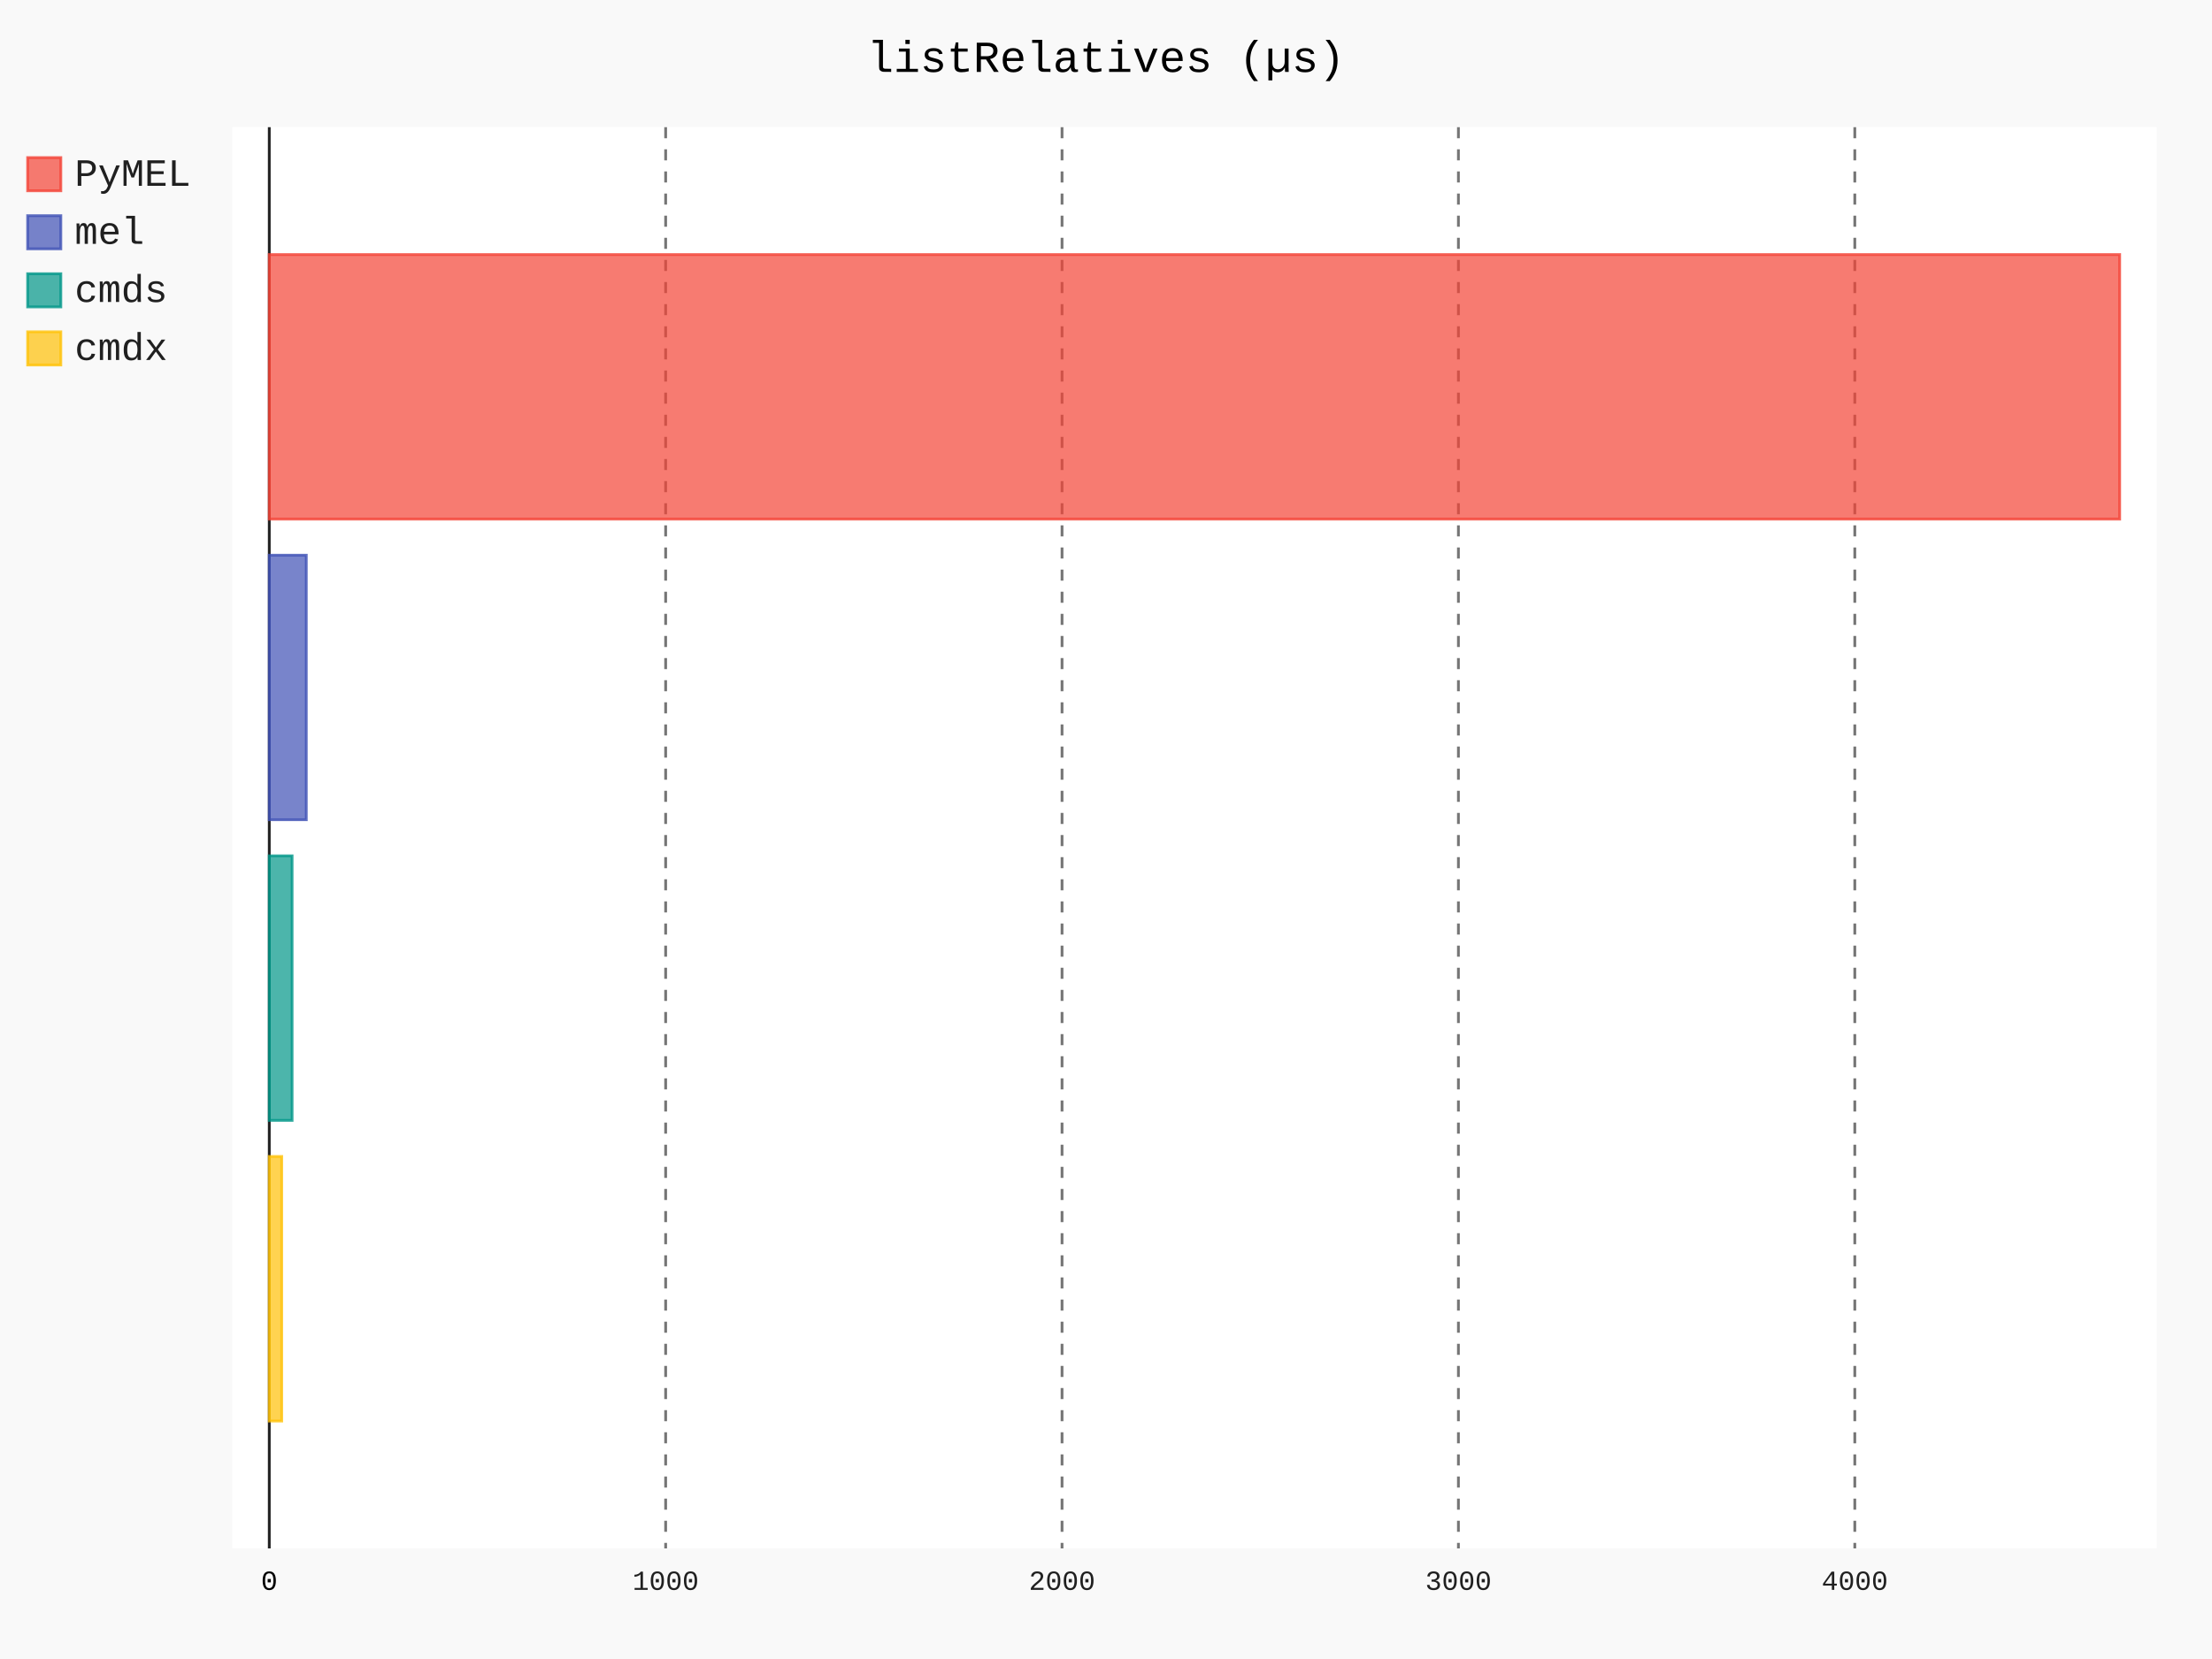
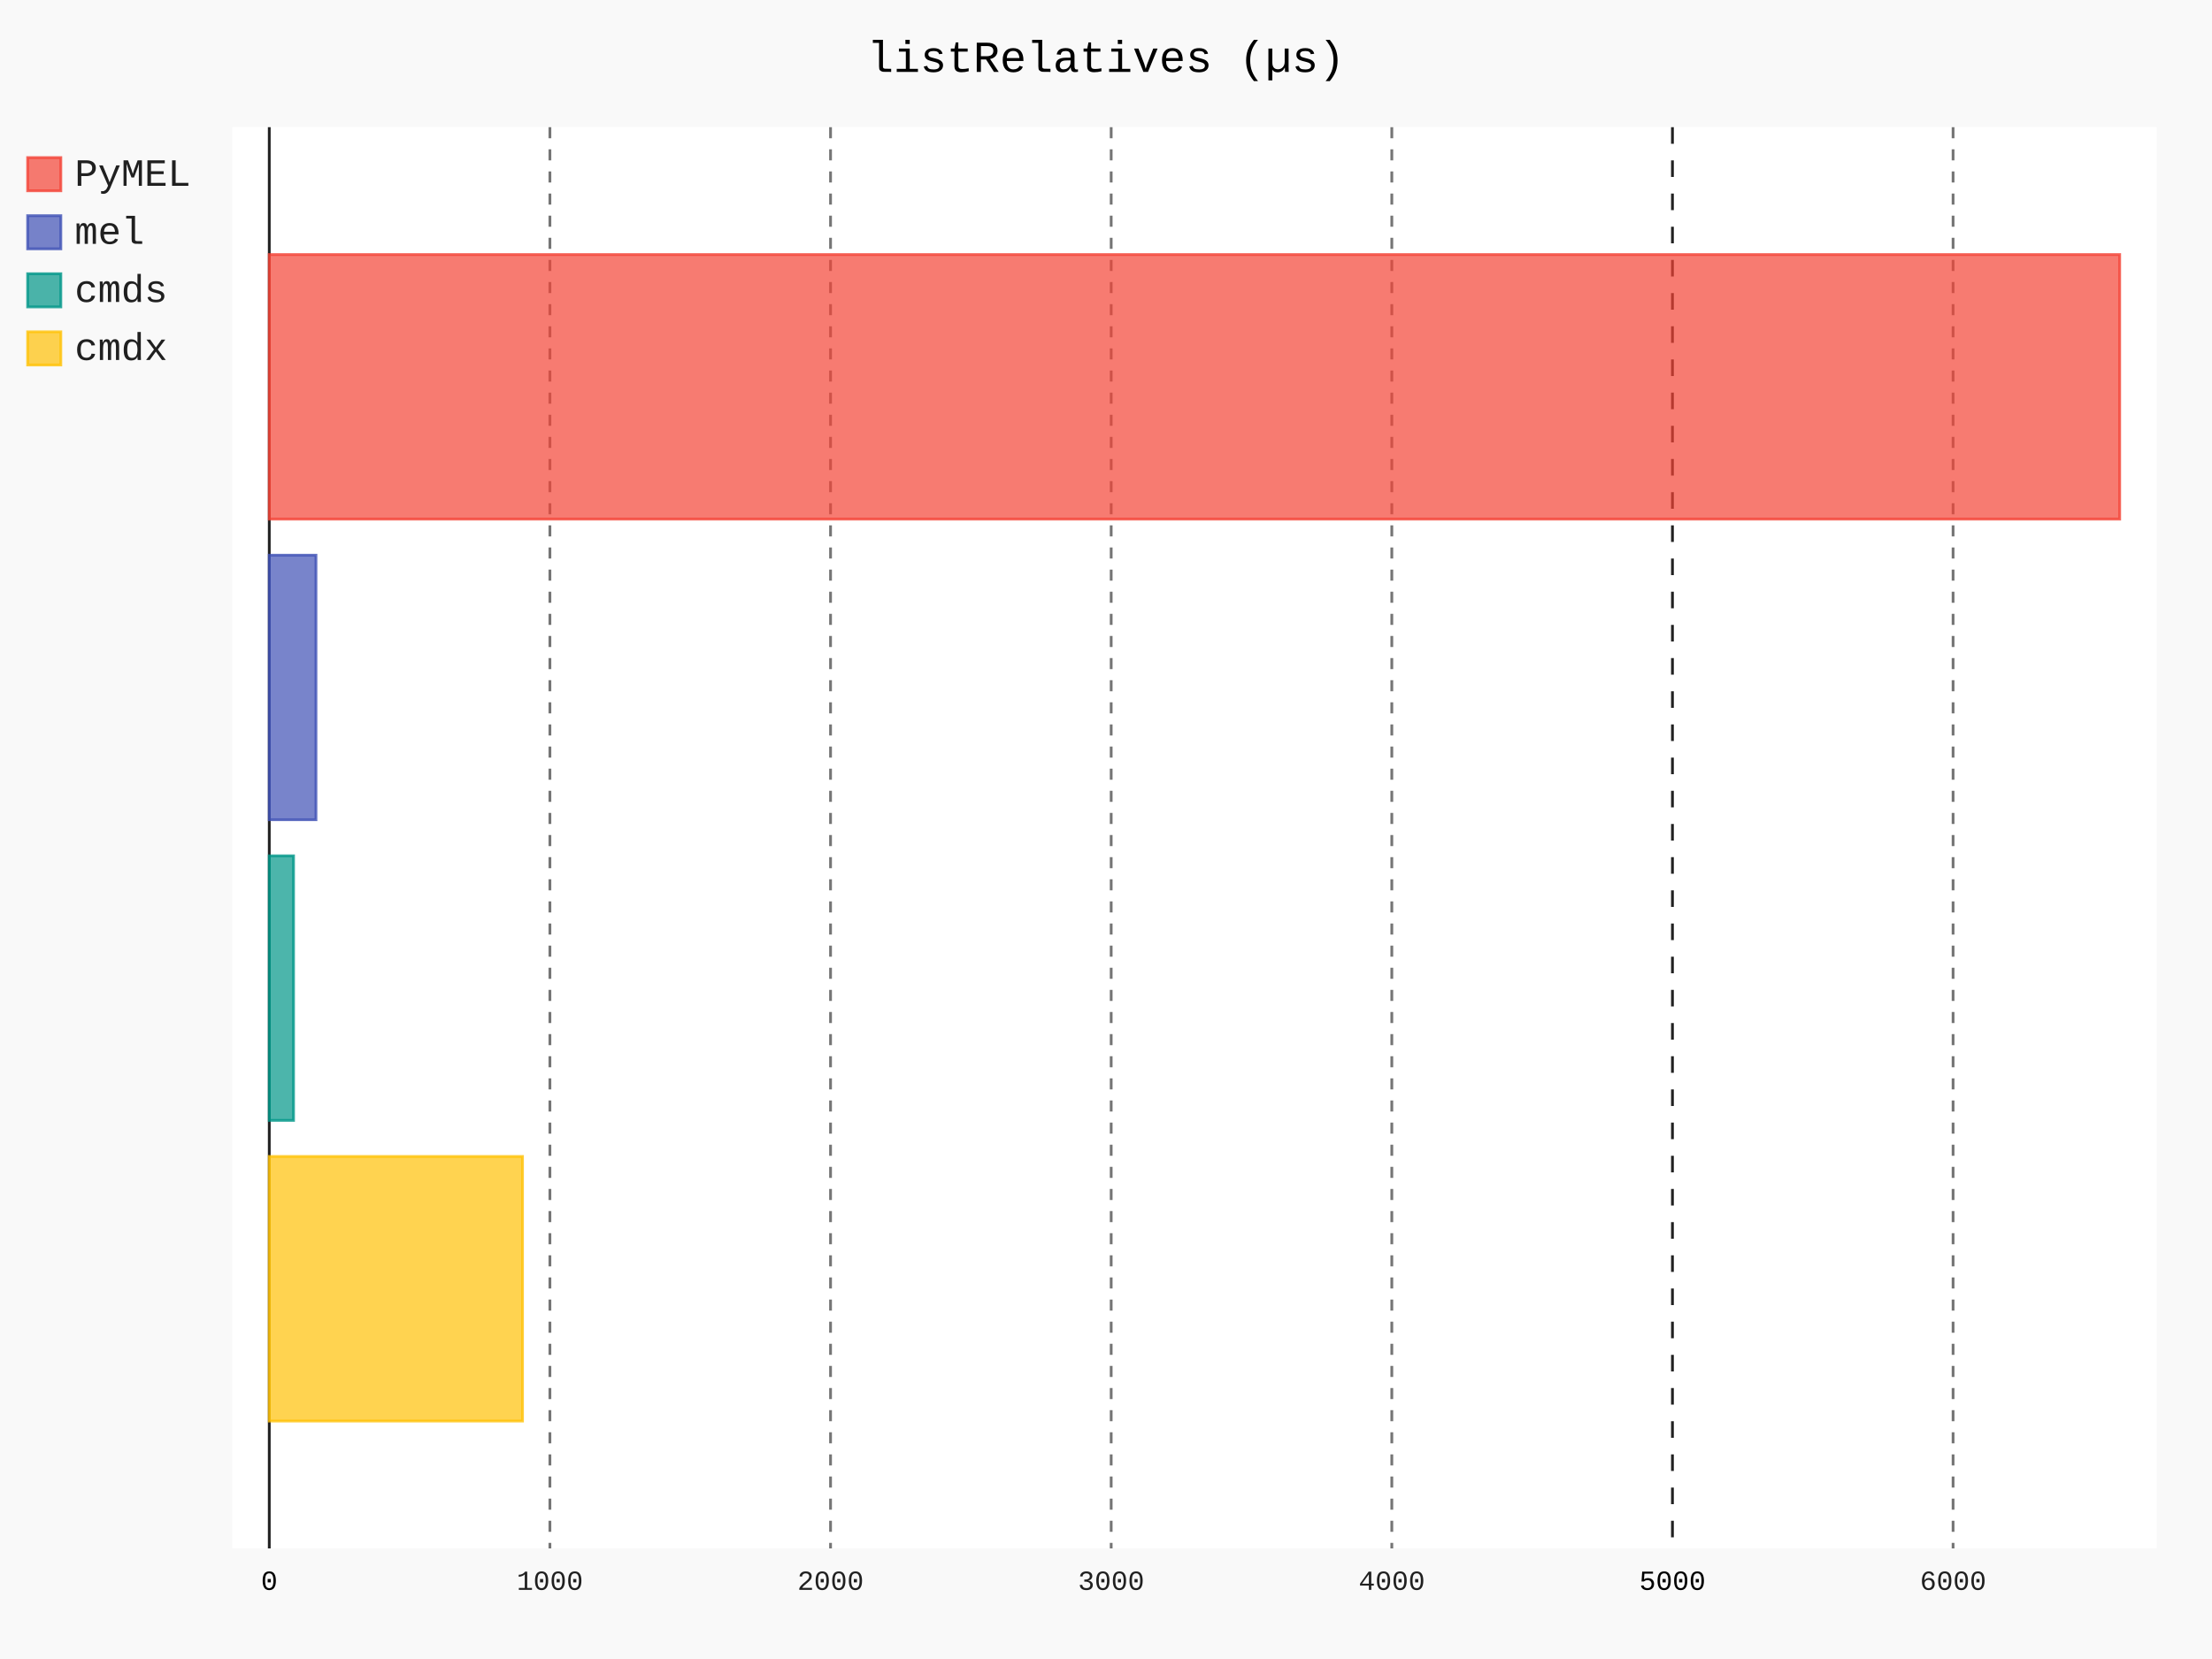
- <svg xmlns="http://www.w3.org/2000/svg" class="pygal-chart" id="chart-6461f31a-16ea-4345-ba70-550f4309b958" viewBox="0 0 800 600">
+ <svg xmlns="http://www.w3.org/2000/svg" class="pygal-chart" id="chart-a6b65f04-f462-4cc6-9057-2ca61cf76943" viewBox="0 0 800 600">
  <defs>
-     <style type="text/css">#chart-6461f31a-16ea-4345-ba70-550f4309b958{-webkit-user-select:none;-webkit-font-smoothing:antialiased;font-family:Consolas,"Liberation Mono",Menlo,Courier,monospace}#chart-6461f31a-16ea-4345-ba70-550f4309b958 .title{font-family:Consolas,"Liberation Mono",Menlo,Courier,monospace;font-size:16px}#chart-6461f31a-16ea-4345-ba70-550f4309b958 .legends .legend text{font-family:Consolas,"Liberation Mono",Menlo,Courier,monospace;font-size:14px}#chart-6461f31a-16ea-4345-ba70-550f4309b958 .axis text{font-family:Consolas,"Liberation Mono",Menlo,Courier,monospace;font-size:10px}#chart-6461f31a-16ea-4345-ba70-550f4309b958 .axis text.major{font-family:Consolas,"Liberation Mono",Menlo,Courier,monospace;font-size:10px}#chart-6461f31a-16ea-4345-ba70-550f4309b958 .text-overlay text.value{font-family:Consolas,"Liberation Mono",Menlo,Courier,monospace;font-size:16px}#chart-6461f31a-16ea-4345-ba70-550f4309b958 .text-overlay text.label{font-family:Consolas,"Liberation Mono",Menlo,Courier,monospace;font-size:10px}#chart-6461f31a-16ea-4345-ba70-550f4309b958 .tooltip{font-family:Consolas,"Liberation Mono",Menlo,Courier,monospace;font-size:14px}#chart-6461f31a-16ea-4345-ba70-550f4309b958 text.no_data{font-family:Consolas,"Liberation Mono",Menlo,Courier,monospace;font-size:64px}
- #chart-6461f31a-16ea-4345-ba70-550f4309b958{background-color:rgba(249,249,249,1)}#chart-6461f31a-16ea-4345-ba70-550f4309b958 path,#chart-6461f31a-16ea-4345-ba70-550f4309b958 line,#chart-6461f31a-16ea-4345-ba70-550f4309b958 rect,#chart-6461f31a-16ea-4345-ba70-550f4309b958 circle{-webkit-transition:150ms;-moz-transition:150ms;transition:150ms}#chart-6461f31a-16ea-4345-ba70-550f4309b958 .graph &gt; .background{fill:rgba(249,249,249,1)}#chart-6461f31a-16ea-4345-ba70-550f4309b958 .plot &gt; .background{fill:rgba(255,255,255,1)}#chart-6461f31a-16ea-4345-ba70-550f4309b958 .graph{fill:rgba(0,0,0,.87)}#chart-6461f31a-16ea-4345-ba70-550f4309b958 text.no_data{fill:rgba(0,0,0,1)}#chart-6461f31a-16ea-4345-ba70-550f4309b958 .title{fill:rgba(0,0,0,1)}#chart-6461f31a-16ea-4345-ba70-550f4309b958 .legends .legend text{fill:rgba(0,0,0,.87)}#chart-6461f31a-16ea-4345-ba70-550f4309b958 .legends .legend:hover text{fill:rgba(0,0,0,1)}#chart-6461f31a-16ea-4345-ba70-550f4309b958 .axis .line{stroke:rgba(0,0,0,1)}#chart-6461f31a-16ea-4345-ba70-550f4309b958 .axis .guide.line{stroke:rgba(0,0,0,.54)}#chart-6461f31a-16ea-4345-ba70-550f4309b958 .axis .major.line{stroke:rgba(0,0,0,.87)}#chart-6461f31a-16ea-4345-ba70-550f4309b958 .axis text.major{fill:rgba(0,0,0,1)}#chart-6461f31a-16ea-4345-ba70-550f4309b958 .axis.y .guides:hover .guide.line,#chart-6461f31a-16ea-4345-ba70-550f4309b958 .line-graph .axis.x .guides:hover .guide.line,#chart-6461f31a-16ea-4345-ba70-550f4309b958 .stackedline-graph .axis.x .guides:hover .guide.line,#chart-6461f31a-16ea-4345-ba70-550f4309b958 .xy-graph .axis.x .guides:hover .guide.line{stroke:rgba(0,0,0,1)}#chart-6461f31a-16ea-4345-ba70-550f4309b958 .axis .guides:hover text{fill:rgba(0,0,0,1)}#chart-6461f31a-16ea-4345-ba70-550f4309b958 .reactive{fill-opacity:.7;stroke-opacity:.8}#chart-6461f31a-16ea-4345-ba70-550f4309b958 .ci{stroke:rgba(0,0,0,.87)}#chart-6461f31a-16ea-4345-ba70-550f4309b958 .reactive.active,#chart-6461f31a-16ea-4345-ba70-550f4309b958 .active .reactive{fill-opacity:.8;stroke-opacity:.9;stroke-width:4}#chart-6461f31a-16ea-4345-ba70-550f4309b958 .ci .reactive.active{stroke-width:1.5}#chart-6461f31a-16ea-4345-ba70-550f4309b958 .series text{fill:rgba(0,0,0,1)}#chart-6461f31a-16ea-4345-ba70-550f4309b958 .tooltip rect{fill:rgba(255,255,255,1);stroke:rgba(0,0,0,1);-webkit-transition:opacity 150ms;-moz-transition:opacity 150ms;transition:opacity 150ms}#chart-6461f31a-16ea-4345-ba70-550f4309b958 .tooltip .label{fill:rgba(0,0,0,.87)}#chart-6461f31a-16ea-4345-ba70-550f4309b958 .tooltip .label{fill:rgba(0,0,0,.87)}#chart-6461f31a-16ea-4345-ba70-550f4309b958 .tooltip .legend{font-size:.8em;fill:rgba(0,0,0,.54)}#chart-6461f31a-16ea-4345-ba70-550f4309b958 .tooltip .x_label{font-size:.6em;fill:rgba(0,0,0,1)}#chart-6461f31a-16ea-4345-ba70-550f4309b958 .tooltip .xlink{font-size:.5em;text-decoration:underline}#chart-6461f31a-16ea-4345-ba70-550f4309b958 .tooltip .value{font-size:1.5em}#chart-6461f31a-16ea-4345-ba70-550f4309b958 .bound{font-size:.5em}#chart-6461f31a-16ea-4345-ba70-550f4309b958 .max-value{font-size:.75em;fill:rgba(0,0,0,.54)}#chart-6461f31a-16ea-4345-ba70-550f4309b958 .map-element{fill:rgba(255,255,255,1);stroke:rgba(0,0,0,.54) !important}#chart-6461f31a-16ea-4345-ba70-550f4309b958 .map-element .reactive{fill-opacity:inherit;stroke-opacity:inherit}#chart-6461f31a-16ea-4345-ba70-550f4309b958 .color-0,#chart-6461f31a-16ea-4345-ba70-550f4309b958 .color-0 a:visited{stroke:#F44336;fill:#F44336}#chart-6461f31a-16ea-4345-ba70-550f4309b958 .color-1,#chart-6461f31a-16ea-4345-ba70-550f4309b958 .color-1 a:visited{stroke:#3F51B5;fill:#3F51B5}#chart-6461f31a-16ea-4345-ba70-550f4309b958 .color-2,#chart-6461f31a-16ea-4345-ba70-550f4309b958 .color-2 a:visited{stroke:#009688;fill:#009688}#chart-6461f31a-16ea-4345-ba70-550f4309b958 .color-3,#chart-6461f31a-16ea-4345-ba70-550f4309b958 .color-3 a:visited{stroke:#FFC107;fill:#FFC107}#chart-6461f31a-16ea-4345-ba70-550f4309b958 .text-overlay .color-0 text{fill:black}#chart-6461f31a-16ea-4345-ba70-550f4309b958 .text-overlay .color-1 text{fill:black}#chart-6461f31a-16ea-4345-ba70-550f4309b958 .text-overlay .color-2 text{fill:black}#chart-6461f31a-16ea-4345-ba70-550f4309b958 .text-overlay .color-3 text{fill:black}
- #chart-6461f31a-16ea-4345-ba70-550f4309b958 text.no_data{text-anchor:middle}#chart-6461f31a-16ea-4345-ba70-550f4309b958 .guide.line{fill:none}#chart-6461f31a-16ea-4345-ba70-550f4309b958 .centered{text-anchor:middle}#chart-6461f31a-16ea-4345-ba70-550f4309b958 .title{text-anchor:middle}#chart-6461f31a-16ea-4345-ba70-550f4309b958 .legends .legend text{fill-opacity:1}#chart-6461f31a-16ea-4345-ba70-550f4309b958 .axis.x text{text-anchor:middle}#chart-6461f31a-16ea-4345-ba70-550f4309b958 .axis.x:not(.web) text[transform]{text-anchor:start}#chart-6461f31a-16ea-4345-ba70-550f4309b958 .axis.x:not(.web) text[transform].backwards{text-anchor:end}#chart-6461f31a-16ea-4345-ba70-550f4309b958 .axis.y text{text-anchor:end}#chart-6461f31a-16ea-4345-ba70-550f4309b958 .axis.y text[transform].backwards{text-anchor:start}#chart-6461f31a-16ea-4345-ba70-550f4309b958 .axis.y2 text{text-anchor:start}#chart-6461f31a-16ea-4345-ba70-550f4309b958 .axis.y2 text[transform].backwards{text-anchor:end}#chart-6461f31a-16ea-4345-ba70-550f4309b958 .axis .guide.line{stroke-dasharray:4,4}#chart-6461f31a-16ea-4345-ba70-550f4309b958 .axis .major.guide.line{stroke-dasharray:6,6}#chart-6461f31a-16ea-4345-ba70-550f4309b958 .horizontal .axis.y .guide.line,#chart-6461f31a-16ea-4345-ba70-550f4309b958 .horizontal .axis.y2 .guide.line,#chart-6461f31a-16ea-4345-ba70-550f4309b958 .vertical .axis.x .guide.line{opacity:0}#chart-6461f31a-16ea-4345-ba70-550f4309b958 .horizontal .axis.always_show .guide.line,#chart-6461f31a-16ea-4345-ba70-550f4309b958 .vertical .axis.always_show .guide.line{opacity:1 !important}#chart-6461f31a-16ea-4345-ba70-550f4309b958 .axis.y .guides:hover .guide.line,#chart-6461f31a-16ea-4345-ba70-550f4309b958 .axis.y2 .guides:hover .guide.line,#chart-6461f31a-16ea-4345-ba70-550f4309b958 .axis.x .guides:hover .guide.line{opacity:1}#chart-6461f31a-16ea-4345-ba70-550f4309b958 .axis .guides:hover text{opacity:1}#chart-6461f31a-16ea-4345-ba70-550f4309b958 .nofill{fill:none}#chart-6461f31a-16ea-4345-ba70-550f4309b958 .subtle-fill{fill-opacity:.2}#chart-6461f31a-16ea-4345-ba70-550f4309b958 .dot{stroke-width:1px;fill-opacity:1}#chart-6461f31a-16ea-4345-ba70-550f4309b958 .dot.active{stroke-width:5px}#chart-6461f31a-16ea-4345-ba70-550f4309b958 .dot.negative{fill:transparent}#chart-6461f31a-16ea-4345-ba70-550f4309b958 text,#chart-6461f31a-16ea-4345-ba70-550f4309b958 tspan{stroke:none !important}#chart-6461f31a-16ea-4345-ba70-550f4309b958 .series text.active{opacity:1}#chart-6461f31a-16ea-4345-ba70-550f4309b958 .tooltip rect{fill-opacity:.95;stroke-width:.5}#chart-6461f31a-16ea-4345-ba70-550f4309b958 .tooltip text{fill-opacity:1}#chart-6461f31a-16ea-4345-ba70-550f4309b958 .showable{visibility:hidden}#chart-6461f31a-16ea-4345-ba70-550f4309b958 .showable.shown{visibility:visible}#chart-6461f31a-16ea-4345-ba70-550f4309b958 .gauge-background{fill:rgba(229,229,229,1);stroke:none}#chart-6461f31a-16ea-4345-ba70-550f4309b958 .bg-lines{stroke:rgba(249,249,249,1);stroke-width:2px}</style>
+     <style type="text/css">#chart-a6b65f04-f462-4cc6-9057-2ca61cf76943{-webkit-user-select:none;-webkit-font-smoothing:antialiased;font-family:Consolas,"Liberation Mono",Menlo,Courier,monospace}#chart-a6b65f04-f462-4cc6-9057-2ca61cf76943 .title{font-family:Consolas,"Liberation Mono",Menlo,Courier,monospace;font-size:16px}#chart-a6b65f04-f462-4cc6-9057-2ca61cf76943 .legends .legend text{font-family:Consolas,"Liberation Mono",Menlo,Courier,monospace;font-size:14px}#chart-a6b65f04-f462-4cc6-9057-2ca61cf76943 .axis text{font-family:Consolas,"Liberation Mono",Menlo,Courier,monospace;font-size:10px}#chart-a6b65f04-f462-4cc6-9057-2ca61cf76943 .axis text.major{font-family:Consolas,"Liberation Mono",Menlo,Courier,monospace;font-size:10px}#chart-a6b65f04-f462-4cc6-9057-2ca61cf76943 .text-overlay text.value{font-family:Consolas,"Liberation Mono",Menlo,Courier,monospace;font-size:16px}#chart-a6b65f04-f462-4cc6-9057-2ca61cf76943 .text-overlay text.label{font-family:Consolas,"Liberation Mono",Menlo,Courier,monospace;font-size:10px}#chart-a6b65f04-f462-4cc6-9057-2ca61cf76943 .tooltip{font-family:Consolas,"Liberation Mono",Menlo,Courier,monospace;font-size:14px}#chart-a6b65f04-f462-4cc6-9057-2ca61cf76943 text.no_data{font-family:Consolas,"Liberation Mono",Menlo,Courier,monospace;font-size:64px}
+ #chart-a6b65f04-f462-4cc6-9057-2ca61cf76943{background-color:rgba(249,249,249,1)}#chart-a6b65f04-f462-4cc6-9057-2ca61cf76943 path,#chart-a6b65f04-f462-4cc6-9057-2ca61cf76943 line,#chart-a6b65f04-f462-4cc6-9057-2ca61cf76943 rect,#chart-a6b65f04-f462-4cc6-9057-2ca61cf76943 circle{-webkit-transition:150ms;-moz-transition:150ms;transition:150ms}#chart-a6b65f04-f462-4cc6-9057-2ca61cf76943 .graph &gt; .background{fill:rgba(249,249,249,1)}#chart-a6b65f04-f462-4cc6-9057-2ca61cf76943 .plot &gt; .background{fill:rgba(255,255,255,1)}#chart-a6b65f04-f462-4cc6-9057-2ca61cf76943 .graph{fill:rgba(0,0,0,.87)}#chart-a6b65f04-f462-4cc6-9057-2ca61cf76943 text.no_data{fill:rgba(0,0,0,1)}#chart-a6b65f04-f462-4cc6-9057-2ca61cf76943 .title{fill:rgba(0,0,0,1)}#chart-a6b65f04-f462-4cc6-9057-2ca61cf76943 .legends .legend text{fill:rgba(0,0,0,.87)}#chart-a6b65f04-f462-4cc6-9057-2ca61cf76943 .legends .legend:hover text{fill:rgba(0,0,0,1)}#chart-a6b65f04-f462-4cc6-9057-2ca61cf76943 .axis .line{stroke:rgba(0,0,0,1)}#chart-a6b65f04-f462-4cc6-9057-2ca61cf76943 .axis .guide.line{stroke:rgba(0,0,0,.54)}#chart-a6b65f04-f462-4cc6-9057-2ca61cf76943 .axis .major.line{stroke:rgba(0,0,0,.87)}#chart-a6b65f04-f462-4cc6-9057-2ca61cf76943 .axis text.major{fill:rgba(0,0,0,1)}#chart-a6b65f04-f462-4cc6-9057-2ca61cf76943 .axis.y .guides:hover .guide.line,#chart-a6b65f04-f462-4cc6-9057-2ca61cf76943 .line-graph .axis.x .guides:hover .guide.line,#chart-a6b65f04-f462-4cc6-9057-2ca61cf76943 .stackedline-graph .axis.x .guides:hover .guide.line,#chart-a6b65f04-f462-4cc6-9057-2ca61cf76943 .xy-graph .axis.x .guides:hover .guide.line{stroke:rgba(0,0,0,1)}#chart-a6b65f04-f462-4cc6-9057-2ca61cf76943 .axis .guides:hover text{fill:rgba(0,0,0,1)}#chart-a6b65f04-f462-4cc6-9057-2ca61cf76943 .reactive{fill-opacity:.7;stroke-opacity:.8}#chart-a6b65f04-f462-4cc6-9057-2ca61cf76943 .ci{stroke:rgba(0,0,0,.87)}#chart-a6b65f04-f462-4cc6-9057-2ca61cf76943 .reactive.active,#chart-a6b65f04-f462-4cc6-9057-2ca61cf76943 .active .reactive{fill-opacity:.8;stroke-opacity:.9;stroke-width:4}#chart-a6b65f04-f462-4cc6-9057-2ca61cf76943 .ci .reactive.active{stroke-width:1.5}#chart-a6b65f04-f462-4cc6-9057-2ca61cf76943 .series text{fill:rgba(0,0,0,1)}#chart-a6b65f04-f462-4cc6-9057-2ca61cf76943 .tooltip rect{fill:rgba(255,255,255,1);stroke:rgba(0,0,0,1);-webkit-transition:opacity 150ms;-moz-transition:opacity 150ms;transition:opacity 150ms}#chart-a6b65f04-f462-4cc6-9057-2ca61cf76943 .tooltip .label{fill:rgba(0,0,0,.87)}#chart-a6b65f04-f462-4cc6-9057-2ca61cf76943 .tooltip .label{fill:rgba(0,0,0,.87)}#chart-a6b65f04-f462-4cc6-9057-2ca61cf76943 .tooltip .legend{font-size:.8em;fill:rgba(0,0,0,.54)}#chart-a6b65f04-f462-4cc6-9057-2ca61cf76943 .tooltip .x_label{font-size:.6em;fill:rgba(0,0,0,1)}#chart-a6b65f04-f462-4cc6-9057-2ca61cf76943 .tooltip .xlink{font-size:.5em;text-decoration:underline}#chart-a6b65f04-f462-4cc6-9057-2ca61cf76943 .tooltip .value{font-size:1.5em}#chart-a6b65f04-f462-4cc6-9057-2ca61cf76943 .bound{font-size:.5em}#chart-a6b65f04-f462-4cc6-9057-2ca61cf76943 .max-value{font-size:.75em;fill:rgba(0,0,0,.54)}#chart-a6b65f04-f462-4cc6-9057-2ca61cf76943 .map-element{fill:rgba(255,255,255,1);stroke:rgba(0,0,0,.54) !important}#chart-a6b65f04-f462-4cc6-9057-2ca61cf76943 .map-element .reactive{fill-opacity:inherit;stroke-opacity:inherit}#chart-a6b65f04-f462-4cc6-9057-2ca61cf76943 .color-0,#chart-a6b65f04-f462-4cc6-9057-2ca61cf76943 .color-0 a:visited{stroke:#F44336;fill:#F44336}#chart-a6b65f04-f462-4cc6-9057-2ca61cf76943 .color-1,#chart-a6b65f04-f462-4cc6-9057-2ca61cf76943 .color-1 a:visited{stroke:#3F51B5;fill:#3F51B5}#chart-a6b65f04-f462-4cc6-9057-2ca61cf76943 .color-2,#chart-a6b65f04-f462-4cc6-9057-2ca61cf76943 .color-2 a:visited{stroke:#009688;fill:#009688}#chart-a6b65f04-f462-4cc6-9057-2ca61cf76943 .color-3,#chart-a6b65f04-f462-4cc6-9057-2ca61cf76943 .color-3 a:visited{stroke:#FFC107;fill:#FFC107}#chart-a6b65f04-f462-4cc6-9057-2ca61cf76943 .text-overlay .color-0 text{fill:black}#chart-a6b65f04-f462-4cc6-9057-2ca61cf76943 .text-overlay .color-1 text{fill:black}#chart-a6b65f04-f462-4cc6-9057-2ca61cf76943 .text-overlay .color-2 text{fill:black}#chart-a6b65f04-f462-4cc6-9057-2ca61cf76943 .text-overlay .color-3 text{fill:black}
+ #chart-a6b65f04-f462-4cc6-9057-2ca61cf76943 text.no_data{text-anchor:middle}#chart-a6b65f04-f462-4cc6-9057-2ca61cf76943 .guide.line{fill:none}#chart-a6b65f04-f462-4cc6-9057-2ca61cf76943 .centered{text-anchor:middle}#chart-a6b65f04-f462-4cc6-9057-2ca61cf76943 .title{text-anchor:middle}#chart-a6b65f04-f462-4cc6-9057-2ca61cf76943 .legends .legend text{fill-opacity:1}#chart-a6b65f04-f462-4cc6-9057-2ca61cf76943 .axis.x text{text-anchor:middle}#chart-a6b65f04-f462-4cc6-9057-2ca61cf76943 .axis.x:not(.web) text[transform]{text-anchor:start}#chart-a6b65f04-f462-4cc6-9057-2ca61cf76943 .axis.x:not(.web) text[transform].backwards{text-anchor:end}#chart-a6b65f04-f462-4cc6-9057-2ca61cf76943 .axis.y text{text-anchor:end}#chart-a6b65f04-f462-4cc6-9057-2ca61cf76943 .axis.y text[transform].backwards{text-anchor:start}#chart-a6b65f04-f462-4cc6-9057-2ca61cf76943 .axis.y2 text{text-anchor:start}#chart-a6b65f04-f462-4cc6-9057-2ca61cf76943 .axis.y2 text[transform].backwards{text-anchor:end}#chart-a6b65f04-f462-4cc6-9057-2ca61cf76943 .axis .guide.line{stroke-dasharray:4,4}#chart-a6b65f04-f462-4cc6-9057-2ca61cf76943 .axis .major.guide.line{stroke-dasharray:6,6}#chart-a6b65f04-f462-4cc6-9057-2ca61cf76943 .horizontal .axis.y .guide.line,#chart-a6b65f04-f462-4cc6-9057-2ca61cf76943 .horizontal .axis.y2 .guide.line,#chart-a6b65f04-f462-4cc6-9057-2ca61cf76943 .vertical .axis.x .guide.line{opacity:0}#chart-a6b65f04-f462-4cc6-9057-2ca61cf76943 .horizontal .axis.always_show .guide.line,#chart-a6b65f04-f462-4cc6-9057-2ca61cf76943 .vertical .axis.always_show .guide.line{opacity:1 !important}#chart-a6b65f04-f462-4cc6-9057-2ca61cf76943 .axis.y .guides:hover .guide.line,#chart-a6b65f04-f462-4cc6-9057-2ca61cf76943 .axis.y2 .guides:hover .guide.line,#chart-a6b65f04-f462-4cc6-9057-2ca61cf76943 .axis.x .guides:hover .guide.line{opacity:1}#chart-a6b65f04-f462-4cc6-9057-2ca61cf76943 .axis .guides:hover text{opacity:1}#chart-a6b65f04-f462-4cc6-9057-2ca61cf76943 .nofill{fill:none}#chart-a6b65f04-f462-4cc6-9057-2ca61cf76943 .subtle-fill{fill-opacity:.2}#chart-a6b65f04-f462-4cc6-9057-2ca61cf76943 .dot{stroke-width:1px;fill-opacity:1}#chart-a6b65f04-f462-4cc6-9057-2ca61cf76943 .dot.active{stroke-width:5px}#chart-a6b65f04-f462-4cc6-9057-2ca61cf76943 .dot.negative{fill:transparent}#chart-a6b65f04-f462-4cc6-9057-2ca61cf76943 text,#chart-a6b65f04-f462-4cc6-9057-2ca61cf76943 tspan{stroke:none !important}#chart-a6b65f04-f462-4cc6-9057-2ca61cf76943 .series text.active{opacity:1}#chart-a6b65f04-f462-4cc6-9057-2ca61cf76943 .tooltip rect{fill-opacity:.95;stroke-width:.5}#chart-a6b65f04-f462-4cc6-9057-2ca61cf76943 .tooltip text{fill-opacity:1}#chart-a6b65f04-f462-4cc6-9057-2ca61cf76943 .showable{visibility:hidden}#chart-a6b65f04-f462-4cc6-9057-2ca61cf76943 .showable.shown{visibility:visible}#chart-a6b65f04-f462-4cc6-9057-2ca61cf76943 .gauge-background{fill:rgba(229,229,229,1);stroke:none}#chart-a6b65f04-f462-4cc6-9057-2ca61cf76943 .bg-lines{stroke:rgba(249,249,249,1);stroke-width:2px}</style>
  </defs>
  <g class="graph horizontalbar-graph horizontal">
    <rect class="background" height="600" width="800" x="0" y="0" />
    <g class="plot" transform="translate(84, 46)">
      <rect class="background" height="514" width="696.0" x="0" y="0" />
      <g class="axis x always_show">
        <g class="guides">
          <path class="axis major line" d="M13.385 0 v514" />
          <text class="major" x="13.385" y="529.0">0</text>
        </g>
        <g class="guides">
-           <path class="guide line" d="M156.742 0 v514" />
-           <text class="" x="156.742" y="529.0">1000</text>
+           <path class="guide line" d="M114.88 0 v514" />
+           <text class="" x="114.88" y="529.0">1000</text>
        </g>
        <g class="guides">
-           <path class="guide line" d="M300.099 0 v514" />
-           <text class="" x="300.099" y="529.0">2000</text>
+           <path class="guide line" d="M216.376 0 v514" />
+           <text class="" x="216.376" y="529.0">2000</text>
        </g>
        <g class="guides">
-           <path class="guide line" d="M443.456 0 v514" />
-           <text class="" x="443.456" y="529.0">3000</text>
+           <path class="guide line" d="M317.872 0 v514" />
+           <text class="" x="317.872" y="529.0">3000</text>
        </g>
        <g class="guides">
-           <path class="guide line" d="M586.813 0 v514" />
-           <text class="" x="586.813" y="529.0">4000</text>
+           <path class="guide line" d="M419.368 0 v514" />
+           <text class="" x="419.368" y="529.0">4000</text>
+         </g>
+         <g class="guides">
+           <path class="major guide line" d="M520.863 0 v514" />
+           <text class="major" x="520.863" y="529.0">5000</text>
+         </g>
+         <g class="guides">
+           <path class="guide line" d="M622.359 0 v514" />
+           <text class="" x="622.359" y="529.0">6000</text>
        </g>
      </g>
      <g class="series serie-3 color-3">
        <g class="bars">
          <g class="bar">
-             <rect class="rect reactive tooltip-trigger" height="95.683" rx="0" ry="0" width="4.502" x="13.385" y="372.255" />
+             <rect class="rect reactive tooltip-trigger" height="95.683" rx="0" ry="0" width="91.582" x="13.385" y="372.255" />
          </g>
        </g>
      </g>
      <g class="series serie-2 color-2">
        <g class="bars">
          <g class="bar">
-             <rect class="rect reactive tooltip-trigger" height="95.683" rx="0" ry="0" width="8.257" x="13.385" y="263.524" />
+             <rect class="rect reactive tooltip-trigger" height="95.683" rx="0" ry="0" width="8.782" x="13.385" y="263.524" />
          </g>
        </g>
      </g>
      <g class="series serie-1 color-1">
        <g class="bars">
          <g class="bar">
-             <rect class="rect reactive tooltip-trigger" height="95.683" rx="0" ry="0" width="13.393" x="13.385" y="154.793" />
+             <rect class="rect reactive tooltip-trigger" height="95.683" rx="0" ry="0" width="16.891" x="13.385" y="154.793" />
          </g>
        </g>
      </g>
      <g class="series serie-0 color-0">
        <g class="bars">
          <g class="bar">
            <rect class="rect reactive tooltip-trigger" height="95.683" rx="0" ry="0" width="669.231" x="13.385" y="46.062" />
          </g>
        </g>
      </g>
    </g>
    <g class="titles">
      <text class="title plot_title" x="400.0" y="26">listRelatives (µs)</text>
    </g>
    <g class="plot overlay" transform="translate(84, 46)">
      <g class="series serie-3 color-3" />
      <g class="series serie-2 color-2" />
      <g class="series serie-1 color-1" />
      <g class="series serie-0 color-0" />
    </g>
    <g class="plot text-overlay" transform="translate(84, 46)">
      <g class="series serie-3 color-3" />
      <g class="series serie-2 color-2" />
      <g class="series serie-1 color-1" />
      <g class="series serie-0 color-0" />
    </g>
    <g class="plot tooltip-overlay" transform="translate(84, 46)">
      <g class="tooltip" style="opacity: 0" transform="translate(0 0)">
        <rect class="tooltip-box" height="0" rx="0" ry="0" width="0" />
        <g class="text" />
      </g>
    </g>
    <g class="legends" transform="translate(10, 56)">
      <g class="legend reactive activate-serie" id="activate-serie-0">
        <rect class="color-0 reactive" height="12" width="12" x="0.0" y="1.0" />
        <text x="17.0" y="11.2">PyMEL</text>
      </g>
      <g class="legend reactive activate-serie" id="activate-serie-1">
        <rect class="color-1 reactive" height="12" width="12" x="0.0" y="22.0" />
        <text x="17.0" y="32.2">mel</text>
      </g>
      <g class="legend reactive activate-serie" id="activate-serie-2">
        <rect class="color-2 reactive" height="12" width="12" x="0.0" y="43.0" />
        <text x="17.0" y="53.2">cmds</text>
      </g>
      <g class="legend reactive activate-serie" id="activate-serie-3">
        <rect class="color-3 reactive" height="12" width="12" x="0.0" y="64.0" />
        <text x="17.0" y="74.2">cmdx</text>
      </g>
    </g>
    <g class="legends" transform="translate(790, 56)" />
  </g>
</svg>
